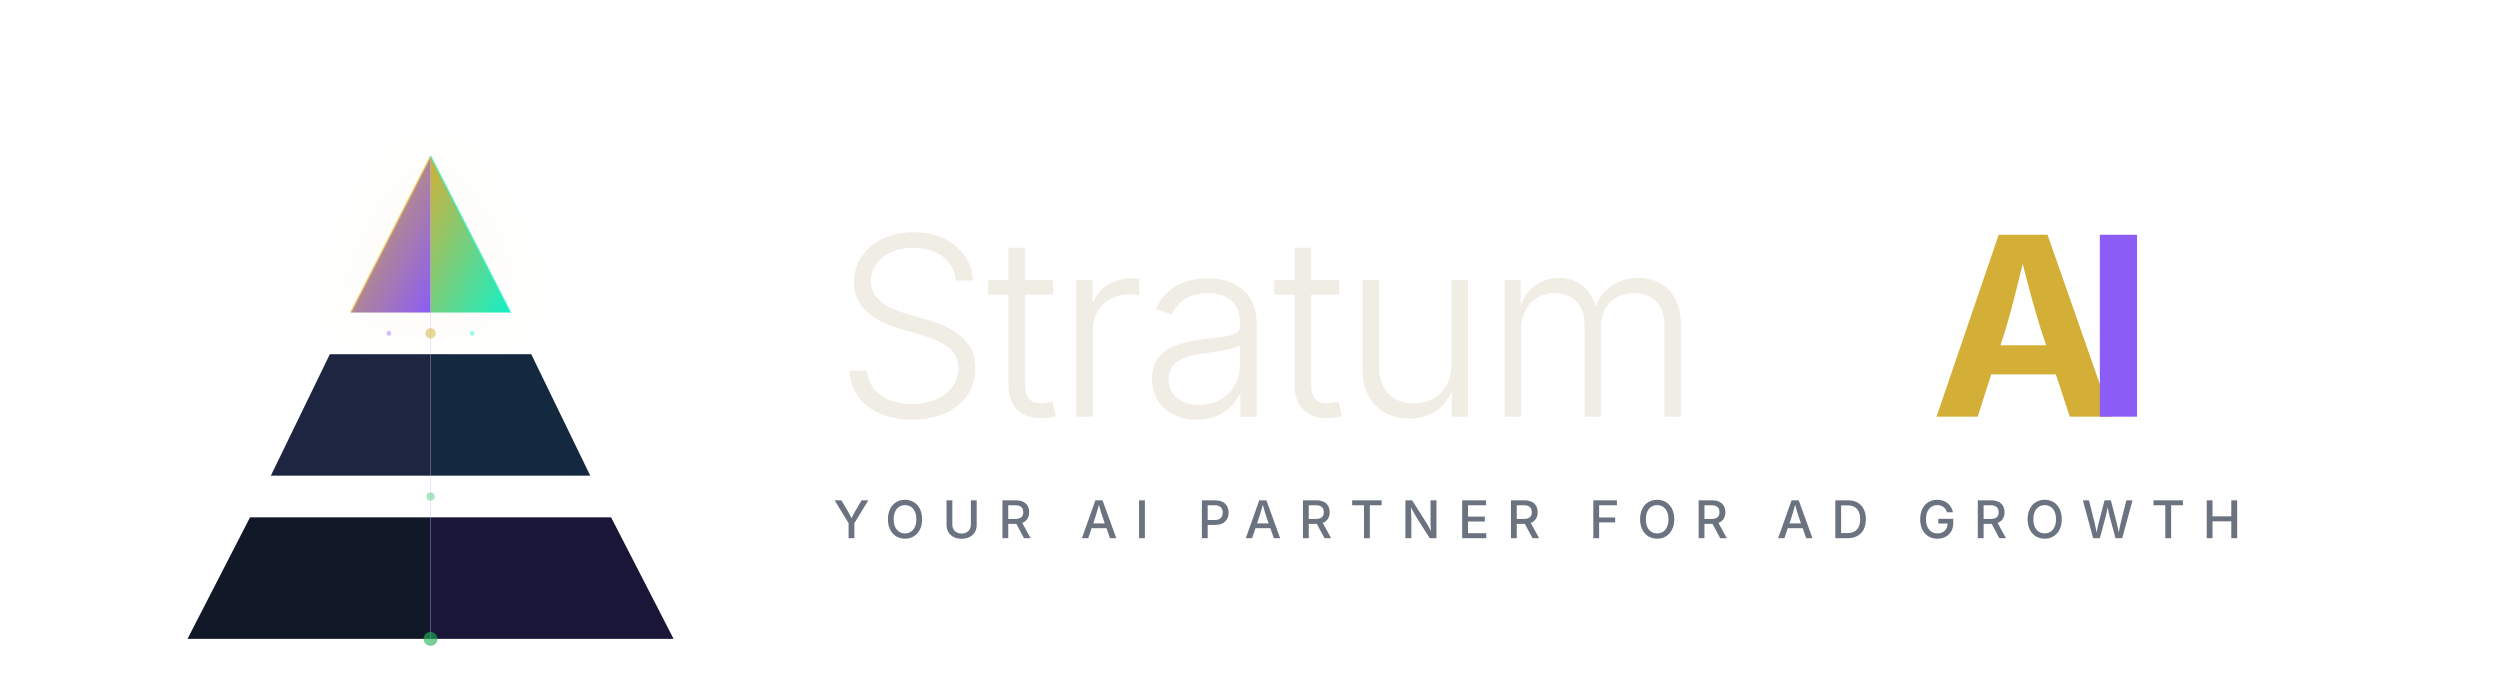
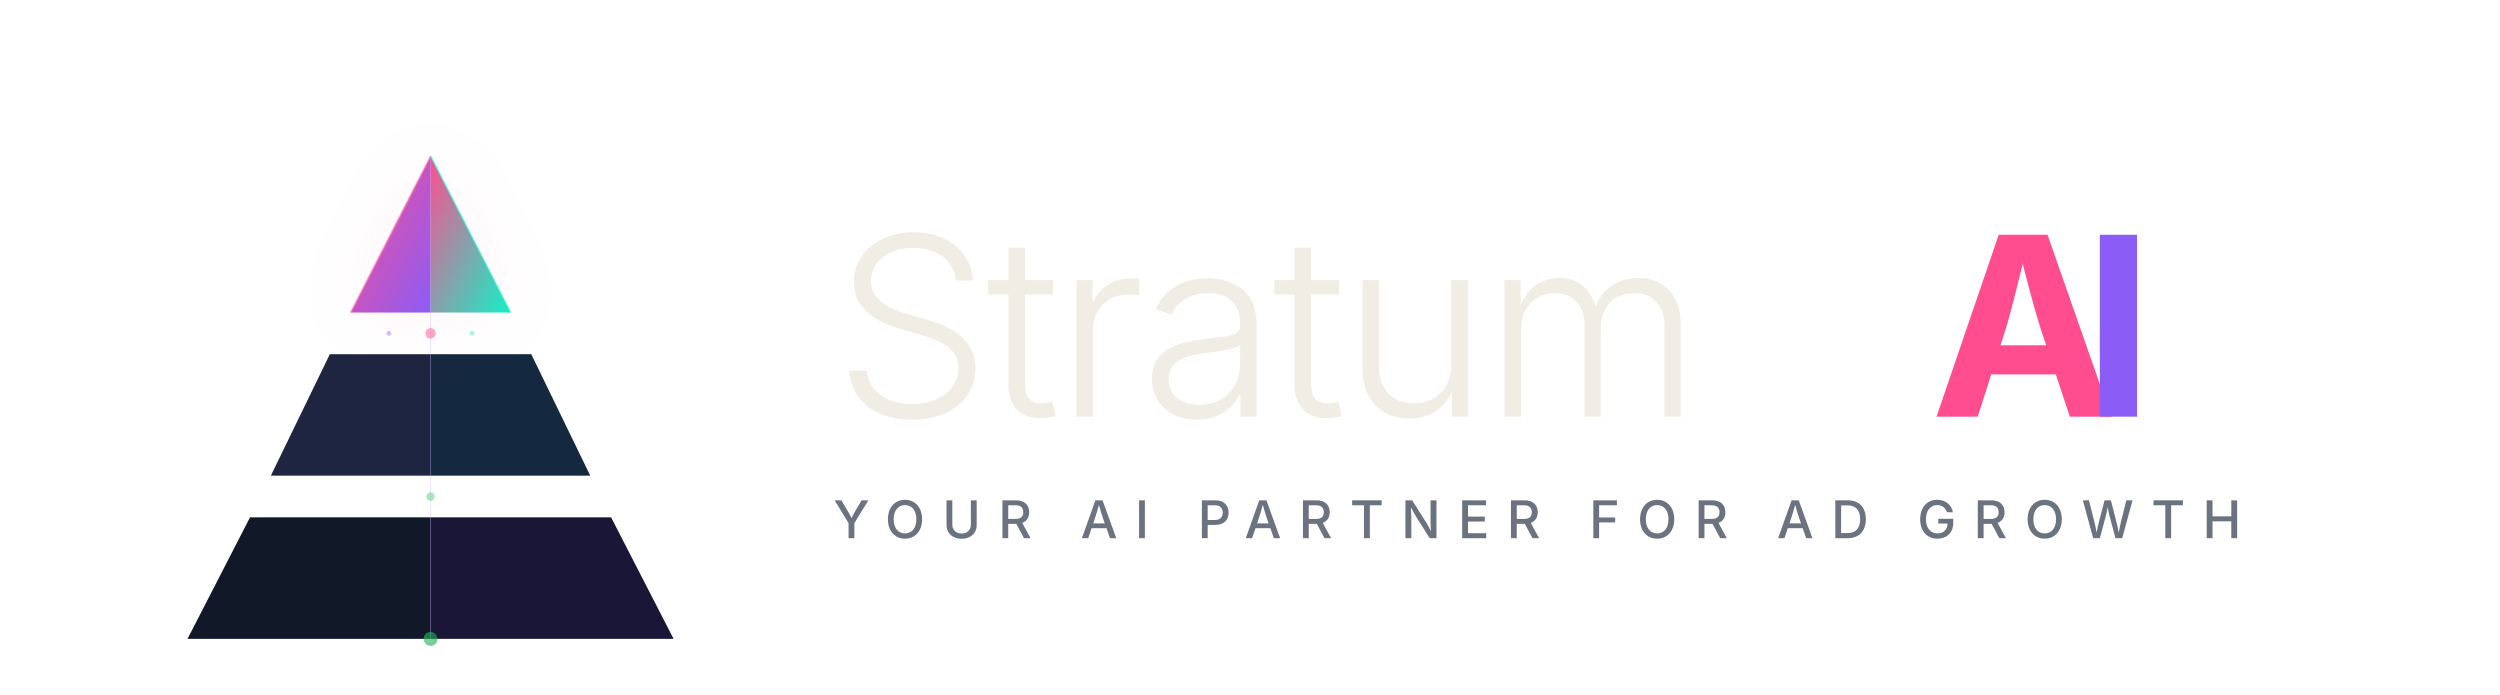
<svg xmlns="http://www.w3.org/2000/svg" viewBox="0 0 720 200" width="360" height="100" role="img" aria-labelledby="logo3-title">
  <defs>
    <linearGradient id="hybrid-gold-purple" x1="0%" y1="0%" x2="100%" y2="100%">
-       <stop offset="0%" stop-color="#D4AF37" />
+       <stop offset="0%" stop-color="#FF4D8F" />
      <stop offset="100%" stop-color="#8B5CF6" />
    </linearGradient>
    <linearGradient id="hybrid-gold-cyan" x1="0%" y1="0%" x2="100%" y2="100%">
-       <stop offset="0%" stop-color="#D4AF37" />
+       <stop offset="0%" stop-color="#FF4D8F" />
      <stop offset="100%" stop-color="#14F0C6" />
    </linearGradient>
    <linearGradient id="hybrid-green" x1="0%" y1="0%" x2="100%" y2="100%">
      <stop offset="0%" stop-color="#22C55E" />
      <stop offset="100%" stop-color="#16A34A" />
    </linearGradient>
    <filter id="hybrid-glow" x="-50%" y="-50%" width="200%" height="200%">
      <feGaussianBlur stdDeviation="10" result="blur" />
      <feComposite in="SourceGraphic" in2="blur" operator="over" />
    </filter>
  </defs>
  <g transform="translate(24, 20)">
    <path d="M48,129 L30,164 L100,164 L100,129Z" fill="#111827" />
    <path d="M152,129 L100,129 L100,164 L170,164Z" fill="#1A1638" />
    <path d="M71,82 L54,117 L100,117 L100,82Z" fill="#1E2540" />
    <path d="M129,82 L100,82 L100,117 L146,117Z" fill="#142840" />
-     <path d="M100,25 L77,70 L123,70Z" fill="#D4AF37" opacity="0.06" filter="url(#hybrid-glow)" />
+     <path d="M100,25 L77,70 L123,70Z" fill="#FF4D8F" opacity="0.06" filter="url(#hybrid-glow)" />
    <path d="M100,25 L77,70 L100,70Z" fill="url(#hybrid-gold-purple)" />
    <path d="M100,25 L100,70 L123,70Z" fill="url(#hybrid-gold-cyan)" />
-     <line x1="100" y1="25" x2="77" y2="70" stroke="#F4D03F" stroke-width="0.6" opacity="0.5" />
+     <line x1="100" y1="25" x2="77" y2="70" stroke="#FF75B0" stroke-width="0.6" opacity="0.5" />
    <line x1="100" y1="25" x2="123" y2="70" stroke="#14F0C6" stroke-width="0.6" opacity="0.5" />
    <line x1="100" y1="25" x2="100" y2="164" stroke="#8B5CF6" stroke-width="0.3" opacity="0.15" />
-     <circle cx="100" cy="76" r="1.5" fill="#D4AF37" opacity="0.5" />
+     <circle cx="100" cy="76" r="1.5" fill="#FF4D8F" opacity="0.5" />
    <circle cx="88" cy="76" r="0.7" fill="#8B5CF6" opacity="0.4" />
    <circle cx="112" cy="76" r="0.7" fill="#14F0C6" opacity="0.4" />
    <circle cx="100" cy="123" r="1.2" fill="#22C55E" opacity="0.4" />
    <circle cx="100" cy="164" r="2" fill="url(#hybrid-green)" opacity="0.6" />
  </g>
  <g transform="translate(240, 0)">
    <text x="0" y="120" font-family="'Inter','SF Pro Display','Segoe UI',system-ui,-apple-system,sans-serif" font-size="72" letter-spacing="-1.5" font-weight="300" fill="#F0EDE5">
      Stratum
    </text>
-     <text x="316" y="120" font-family="'Inter','SF Pro Display','Segoe UI',system-ui,-apple-system,sans-serif" font-size="72" letter-spacing="-1.5" font-weight="700" fill="#D4AF37">
+     <text x="316" y="120" font-family="'Inter','SF Pro Display','Segoe UI',system-ui,-apple-system,sans-serif" font-size="72" letter-spacing="-1.5" font-weight="700" fill="#FF4D8F">
      A
    </text>
    <text x="360" y="120" font-family="'Inter','SF Pro Display','Segoe UI',system-ui,-apple-system,sans-serif" font-size="72" letter-spacing="-1.5" font-weight="700" fill="#8B5CF6">
      I
    </text>
    <text x="0" y="155" font-family="'Inter','SF Pro Display','Segoe UI',system-ui,-apple-system,sans-serif" font-size="15" letter-spacing="5" font-weight="500" fill="#6B7280">
      YOUR AI PARTNER FOR AD GROWTH
    </text>
  </g>
</svg>
